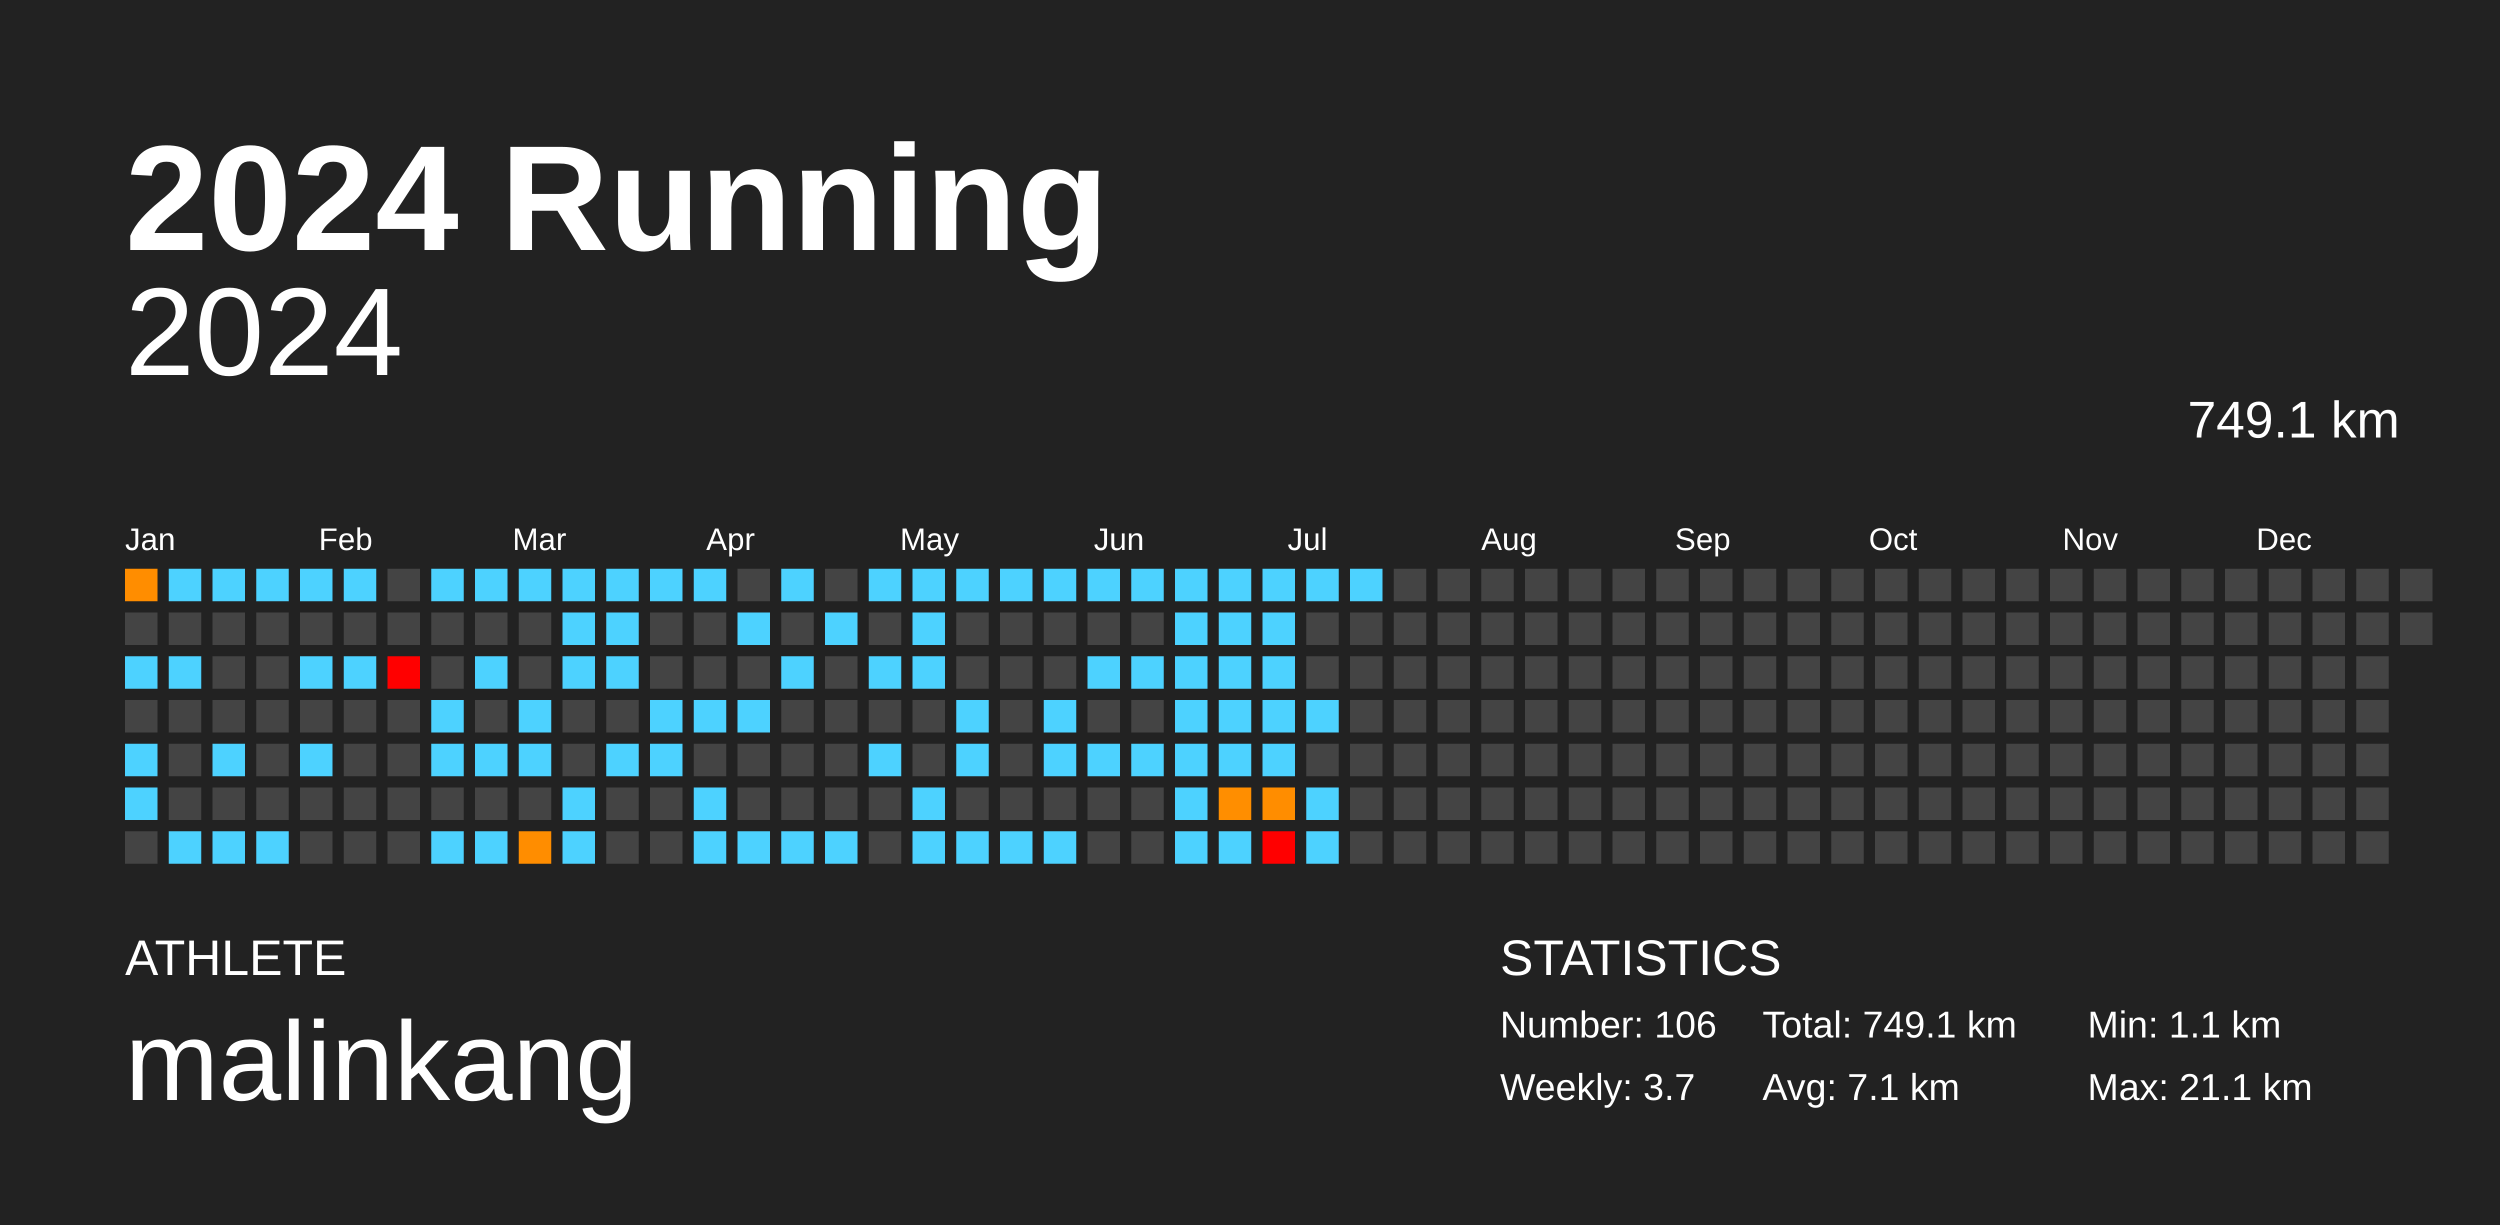
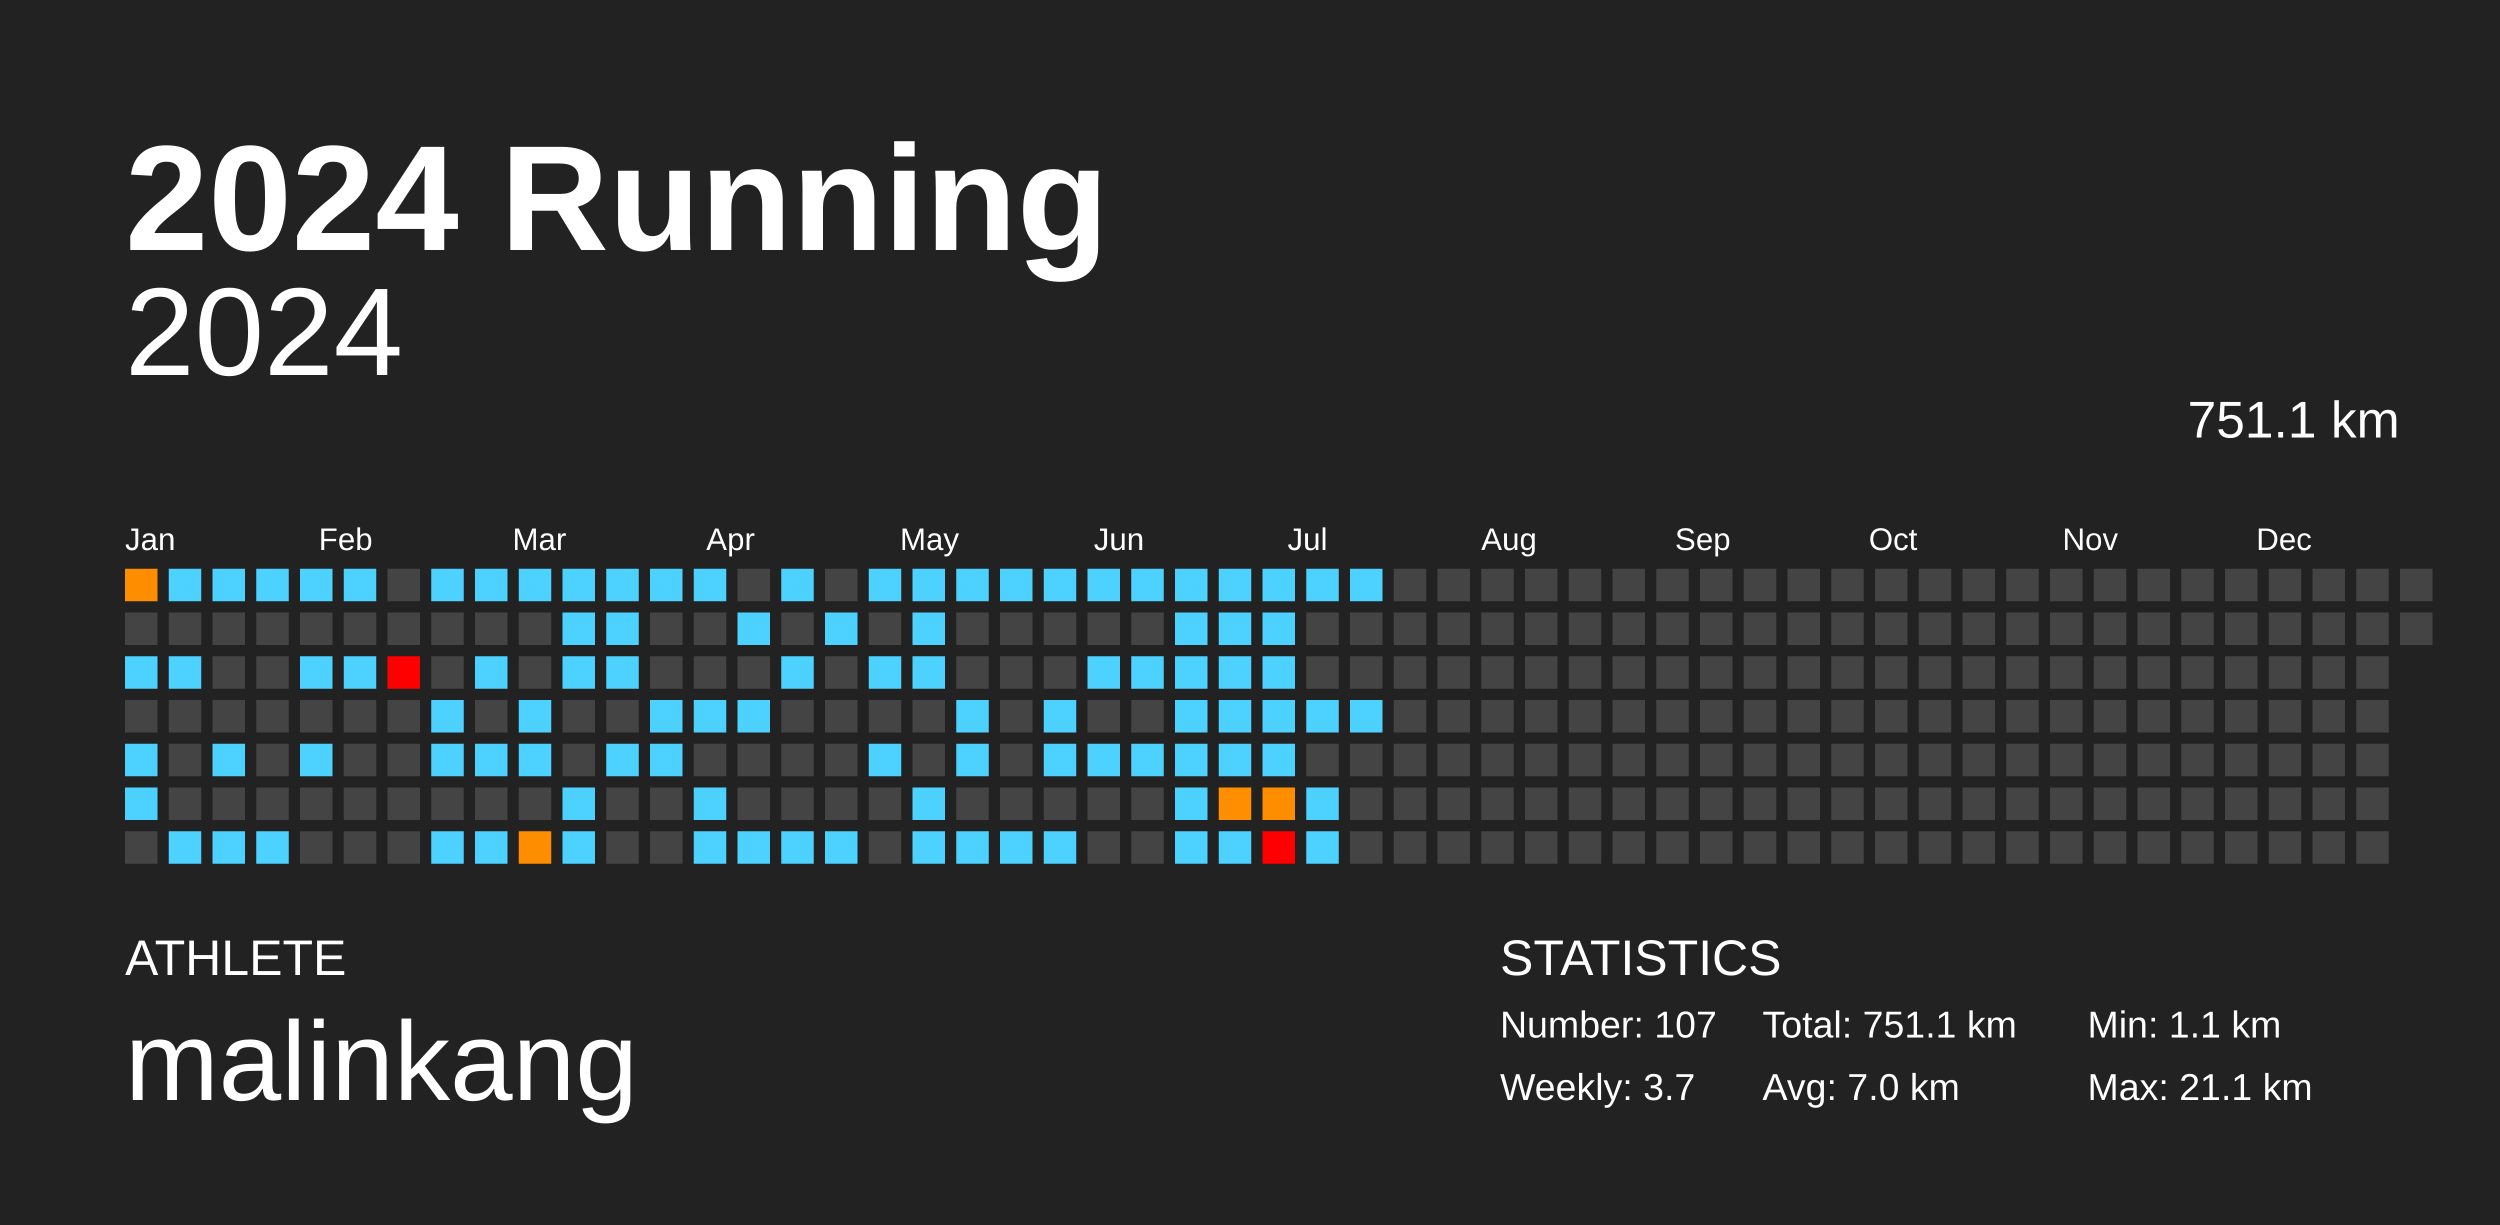
<svg xmlns="http://www.w3.org/2000/svg" baseProfile="full" height="98mm" version="1.1" viewBox="0,0,200,98" width="200mm">
  <defs />
  <rect fill="#222222" height="98" width="200" x="0" y="0" />
  <text fill="#FFFFFF" style="font-size:12px; font-family:Arial; font-weight:bold;" x="10" y="20">2024 Running</text>
  <text fill="#FFFFFF" style="font-size:4px; font-family:Arial" x="10" y="78">ATHLETE</text>
  <text fill="#FFFFFF" style="font-size:9px; font-family:Arial" x="10" y="88">malinkang</text>
  <text fill="#FFFFFF" style="font-size:4px; font-family:Arial" x="120" y="78">STATISTICS</text>
-   <text fill="#FFFFFF" style="font-size:3px; font-family:Arial" x="120" y="83">Number: 106</text>
+   <text fill="#FFFFFF" style="font-size:3px; font-family:Arial" x="120" y="83">Number: 107</text>
  <text fill="#FFFFFF" style="font-size:3px; font-family:Arial" x="120" y="88">Weekly: 3.7</text>
-   <text fill="#FFFFFF" style="font-size:3px; font-family:Arial" x="141" y="83">Total: 749.1 km</text>
-   <text fill="#FFFFFF" style="font-size:3px; font-family:Arial" x="141" y="88">Avg: 7.1 km</text>
+   <text fill="#FFFFFF" style="font-size:3px; font-family:Arial" x="141" y="83">Total: 751.1 km</text>
+   <text fill="#FFFFFF" style="font-size:3px; font-family:Arial" x="141" y="88">Avg: 7.0 km</text>
  <text fill="#FFFFFF" style="font-size:3px; font-family:Arial" x="167" y="83">Min: 1.1 km</text>
  <text fill="#FFFFFF" style="font-size:3px; font-family:Arial" x="167" y="88">Max: 21.1 km</text>
  <text alignment-baseline="hanging" fill="#FFFFFF" style="font-size:10.0px; font-family:Arial;" x="10" y="30">2024</text>
-   <text alignment-baseline="hanging" fill="#FFFFFF" style="font-size:4.125px; font-family:Arial;" x="175" y="35">749.1 km</text>
+   <text alignment-baseline="hanging" fill="#FFFFFF" style="font-size:4.125px; font-family:Arial;" x="175" y="35">751.1 km</text>
  <text fill="#FFFFFF" style="font-size:2.5px; font-family:Arial" x="10.0" y="44">Jan</text>
  <text fill="#FFFFFF" style="font-size:2.5px; font-family:Arial" x="25.5" y="44">Feb</text>
  <text fill="#FFFFFF" style="font-size:2.5px; font-family:Arial" x="41.0" y="44">Mar</text>
  <text fill="#FFFFFF" style="font-size:2.5px; font-family:Arial" x="56.5" y="44">Apr</text>
  <text fill="#FFFFFF" style="font-size:2.5px; font-family:Arial" x="72.0" y="44">May</text>
  <text fill="#FFFFFF" style="font-size:2.5px; font-family:Arial" x="87.5" y="44">Jun</text>
  <text fill="#FFFFFF" style="font-size:2.5px; font-family:Arial" x="103.0" y="44">Jul</text>
  <text fill="#FFFFFF" style="font-size:2.5px; font-family:Arial" x="118.5" y="44">Aug</text>
  <text fill="#FFFFFF" style="font-size:2.5px; font-family:Arial" x="134.0" y="44">Sep</text>
  <text fill="#FFFFFF" style="font-size:2.5px; font-family:Arial" x="149.5" y="44">Oct</text>
  <text fill="#FFFFFF" style="font-size:2.5px; font-family:Arial" x="165.0" y="44">Nov</text>
  <text fill="#FFFFFF" style="font-size:2.5px; font-family:Arial" x="180.5" y="44">Dec</text>
  <rect fill="#ff8d00" height="2.6" width="2.6" x="10.0" y="45.5" />
  <rect fill="#444444" height="2.6" width="2.6" x="10.0" y="49.0" />
  <rect fill="#4dd2ff" height="2.6" width="2.6" x="10.0" y="52.5" />
  <rect fill="#444444" height="2.6" width="2.6" x="10.0" y="56.0" />
  <rect fill="#4dd2ff" height="2.6" width="2.6" x="10.0" y="59.5" />
  <rect fill="#4dd2ff" height="2.6" width="2.6" x="10.0" y="63.0" />
  <rect fill="#444444" height="2.6" width="2.6" x="10.0" y="66.5" />
  <rect fill="#4dd2ff" height="2.6" width="2.6" x="13.5" y="45.5" />
  <rect fill="#444444" height="2.6" width="2.6" x="13.5" y="49.0" />
  <rect fill="#4dd2ff" height="2.6" width="2.6" x="13.5" y="52.5" />
  <rect fill="#444444" height="2.6" width="2.6" x="13.5" y="56.0" />
  <rect fill="#444444" height="2.6" width="2.6" x="13.5" y="59.5" />
  <rect fill="#444444" height="2.6" width="2.6" x="13.5" y="63.0" />
  <rect fill="#4dd2ff" height="2.6" width="2.6" x="13.5" y="66.5" />
  <rect fill="#4dd2ff" height="2.6" width="2.6" x="17.0" y="45.5" />
  <rect fill="#444444" height="2.6" width="2.6" x="17.0" y="49.0" />
  <rect fill="#444444" height="2.6" width="2.6" x="17.0" y="52.5" />
  <rect fill="#444444" height="2.6" width="2.6" x="17.0" y="56.0" />
  <rect fill="#4dd2ff" height="2.6" width="2.6" x="17.0" y="59.5" />
  <rect fill="#444444" height="2.6" width="2.6" x="17.0" y="63.0" />
  <rect fill="#4dd2ff" height="2.6" width="2.6" x="17.0" y="66.5" />
  <rect fill="#4dd2ff" height="2.6" width="2.6" x="20.5" y="45.5" />
  <rect fill="#444444" height="2.6" width="2.6" x="20.5" y="49.0" />
  <rect fill="#444444" height="2.6" width="2.6" x="20.5" y="52.5" />
  <rect fill="#444444" height="2.6" width="2.6" x="20.5" y="56.0" />
  <rect fill="#444444" height="2.6" width="2.6" x="20.5" y="59.5" />
  <rect fill="#444444" height="2.6" width="2.6" x="20.5" y="63.0" />
  <rect fill="#4dd2ff" height="2.6" width="2.6" x="20.5" y="66.5" />
  <rect fill="#4dd2ff" height="2.6" width="2.6" x="24.0" y="45.5" />
  <rect fill="#444444" height="2.6" width="2.6" x="24.0" y="49.0" />
  <rect fill="#4dd2ff" height="2.6" width="2.6" x="24.0" y="52.5" />
  <rect fill="#444444" height="2.6" width="2.6" x="24.0" y="56.0" />
  <rect fill="#4dd2ff" height="2.6" width="2.6" x="24.0" y="59.5" />
  <rect fill="#444444" height="2.6" width="2.6" x="24.0" y="63.0" />
  <rect fill="#444444" height="2.6" width="2.6" x="24.0" y="66.5" />
  <rect fill="#4dd2ff" height="2.6" width="2.6" x="27.5" y="45.5" />
  <rect fill="#444444" height="2.6" width="2.6" x="27.5" y="49.0" />
  <rect fill="#4dd2ff" height="2.6" width="2.6" x="27.5" y="52.5" />
  <rect fill="#444444" height="2.6" width="2.6" x="27.5" y="56.0" />
  <rect fill="#444444" height="2.6" width="2.6" x="27.5" y="59.5" />
  <rect fill="#444444" height="2.6" width="2.6" x="27.5" y="63.0" />
  <rect fill="#444444" height="2.6" width="2.6" x="27.5" y="66.5" />
  <rect fill="#444444" height="2.6" width="2.6" x="31.0" y="45.5" />
  <rect fill="#444444" height="2.6" width="2.6" x="31.0" y="49.0" />
  <rect fill="red" height="2.6" width="2.6" x="31.0" y="52.5" />
  <rect fill="#444444" height="2.6" width="2.6" x="31.0" y="56.0" />
  <rect fill="#444444" height="2.6" width="2.6" x="31.0" y="59.5" />
  <rect fill="#444444" height="2.6" width="2.6" x="31.0" y="63.0" />
  <rect fill="#444444" height="2.6" width="2.6" x="31.0" y="66.5" />
  <rect fill="#4dd2ff" height="2.6" width="2.6" x="34.5" y="45.5" />
  <rect fill="#444444" height="2.6" width="2.6" x="34.5" y="49.0" />
  <rect fill="#444444" height="2.6" width="2.6" x="34.5" y="52.5" />
  <rect fill="#4dd2ff" height="2.6" width="2.6" x="34.5" y="56.0" />
  <rect fill="#4dd2ff" height="2.6" width="2.6" x="34.5" y="59.5" />
  <rect fill="#444444" height="2.6" width="2.6" x="34.5" y="63.0" />
  <rect fill="#4dd2ff" height="2.6" width="2.6" x="34.5" y="66.5" />
  <rect fill="#4dd2ff" height="2.6" width="2.6" x="38.0" y="45.5" />
  <rect fill="#444444" height="2.6" width="2.6" x="38.0" y="49.0" />
  <rect fill="#4dd2ff" height="2.6" width="2.6" x="38.0" y="52.5" />
  <rect fill="#444444" height="2.6" width="2.6" x="38.0" y="56.0" />
  <rect fill="#4dd2ff" height="2.6" width="2.6" x="38.0" y="59.5" />
  <rect fill="#444444" height="2.6" width="2.6" x="38.0" y="63.0" />
  <rect fill="#4dd2ff" height="2.6" width="2.6" x="38.0" y="66.5" />
  <rect fill="#4dd2ff" height="2.6" width="2.6" x="41.5" y="45.5" />
  <rect fill="#444444" height="2.6" width="2.6" x="41.5" y="49.0" />
  <rect fill="#444444" height="2.6" width="2.6" x="41.5" y="52.5" />
  <rect fill="#4dd2ff" height="2.6" width="2.6" x="41.5" y="56.0" />
  <rect fill="#4dd2ff" height="2.6" width="2.6" x="41.5" y="59.5" />
  <rect fill="#444444" height="2.6" width="2.6" x="41.5" y="63.0" />
  <rect fill="#ff8d00" height="2.6" width="2.6" x="41.5" y="66.5" />
  <rect fill="#4dd2ff" height="2.6" width="2.6" x="45.0" y="45.5" />
  <rect fill="#4dd2ff" height="2.6" width="2.6" x="45.0" y="49.0" />
  <rect fill="#4dd2ff" height="2.6" width="2.6" x="45.0" y="52.5" />
  <rect fill="#444444" height="2.6" width="2.6" x="45.0" y="56.0" />
  <rect fill="#444444" height="2.6" width="2.6" x="45.0" y="59.5" />
  <rect fill="#4dd2ff" height="2.6" width="2.6" x="45.0" y="63.0" />
  <rect fill="#4dd2ff" height="2.6" width="2.6" x="45.0" y="66.5" />
  <rect fill="#4dd2ff" height="2.6" width="2.6" x="48.5" y="45.5" />
  <rect fill="#4dd2ff" height="2.6" width="2.6" x="48.5" y="49.0" />
  <rect fill="#4dd2ff" height="2.6" width="2.6" x="48.5" y="52.5" />
  <rect fill="#444444" height="2.6" width="2.6" x="48.5" y="56.0" />
  <rect fill="#4dd2ff" height="2.6" width="2.6" x="48.5" y="59.5" />
  <rect fill="#444444" height="2.6" width="2.6" x="48.5" y="63.0" />
  <rect fill="#444444" height="2.6" width="2.6" x="48.5" y="66.5" />
  <rect fill="#4dd2ff" height="2.6" width="2.6" x="52.0" y="45.5" />
  <rect fill="#444444" height="2.6" width="2.6" x="52.0" y="49.0" />
  <rect fill="#444444" height="2.6" width="2.6" x="52.0" y="52.5" />
  <rect fill="#4dd2ff" height="2.6" width="2.6" x="52.0" y="56.0" />
  <rect fill="#4dd2ff" height="2.6" width="2.6" x="52.0" y="59.5" />
  <rect fill="#444444" height="2.6" width="2.6" x="52.0" y="63.0" />
  <rect fill="#444444" height="2.6" width="2.6" x="52.0" y="66.5" />
  <rect fill="#4dd2ff" height="2.6" width="2.6" x="55.5" y="45.5" />
  <rect fill="#444444" height="2.6" width="2.6" x="55.5" y="49.0" />
  <rect fill="#444444" height="2.6" width="2.6" x="55.5" y="52.5" />
  <rect fill="#4dd2ff" height="2.6" width="2.6" x="55.5" y="56.0" />
  <rect fill="#444444" height="2.6" width="2.6" x="55.5" y="59.5" />
  <rect fill="#4dd2ff" height="2.6" width="2.6" x="55.5" y="63.0" />
  <rect fill="#4dd2ff" height="2.6" width="2.6" x="55.5" y="66.5" />
  <rect fill="#444444" height="2.6" width="2.6" x="59.0" y="45.5" />
  <rect fill="#4dd2ff" height="2.6" width="2.6" x="59.0" y="49.0" />
  <rect fill="#444444" height="2.6" width="2.6" x="59.0" y="52.5" />
  <rect fill="#4dd2ff" height="2.6" width="2.6" x="59.0" y="56.0" />
  <rect fill="#444444" height="2.6" width="2.6" x="59.0" y="59.5" />
  <rect fill="#444444" height="2.6" width="2.6" x="59.0" y="63.0" />
  <rect fill="#4dd2ff" height="2.6" width="2.6" x="59.0" y="66.5" />
  <rect fill="#4dd2ff" height="2.6" width="2.6" x="62.5" y="45.5" />
  <rect fill="#444444" height="2.6" width="2.6" x="62.5" y="49.0" />
  <rect fill="#4dd2ff" height="2.6" width="2.6" x="62.5" y="52.5" />
  <rect fill="#444444" height="2.6" width="2.6" x="62.5" y="56.0" />
  <rect fill="#444444" height="2.6" width="2.6" x="62.5" y="59.5" />
  <rect fill="#444444" height="2.6" width="2.6" x="62.5" y="63.0" />
  <rect fill="#4dd2ff" height="2.6" width="2.6" x="62.5" y="66.5" />
  <rect fill="#444444" height="2.6" width="2.6" x="66.0" y="45.5" />
  <rect fill="#4dd2ff" height="2.6" width="2.6" x="66.0" y="49.0" />
  <rect fill="#444444" height="2.6" width="2.6" x="66.0" y="52.5" />
  <rect fill="#444444" height="2.6" width="2.6" x="66.0" y="56.0" />
  <rect fill="#444444" height="2.6" width="2.6" x="66.0" y="59.5" />
  <rect fill="#444444" height="2.6" width="2.6" x="66.0" y="63.0" />
  <rect fill="#4dd2ff" height="2.6" width="2.6" x="66.0" y="66.5" />
  <rect fill="#4dd2ff" height="2.6" width="2.6" x="69.5" y="45.5" />
  <rect fill="#444444" height="2.6" width="2.6" x="69.5" y="49.0" />
  <rect fill="#4dd2ff" height="2.6" width="2.6" x="69.5" y="52.5" />
  <rect fill="#444444" height="2.6" width="2.6" x="69.5" y="56.0" />
  <rect fill="#4dd2ff" height="2.6" width="2.6" x="69.5" y="59.5" />
  <rect fill="#444444" height="2.6" width="2.6" x="69.5" y="63.0" />
  <rect fill="#444444" height="2.6" width="2.6" x="69.5" y="66.5" />
  <rect fill="#4dd2ff" height="2.6" width="2.6" x="73.0" y="45.5" />
  <rect fill="#4dd2ff" height="2.6" width="2.6" x="73.0" y="49.0" />
  <rect fill="#4dd2ff" height="2.6" width="2.6" x="73.0" y="52.5" />
  <rect fill="#444444" height="2.6" width="2.6" x="73.0" y="56.0" />
  <rect fill="#444444" height="2.6" width="2.6" x="73.0" y="59.5" />
  <rect fill="#4dd2ff" height="2.6" width="2.6" x="73.0" y="63.0" />
  <rect fill="#4dd2ff" height="2.6" width="2.6" x="73.0" y="66.5" />
  <rect fill="#4dd2ff" height="2.6" width="2.6" x="76.5" y="45.5" />
  <rect fill="#444444" height="2.6" width="2.6" x="76.5" y="49.0" />
  <rect fill="#444444" height="2.6" width="2.6" x="76.5" y="52.5" />
  <rect fill="#4dd2ff" height="2.6" width="2.6" x="76.5" y="56.0" />
  <rect fill="#4dd2ff" height="2.6" width="2.6" x="76.5" y="59.5" />
  <rect fill="#444444" height="2.6" width="2.6" x="76.5" y="63.0" />
  <rect fill="#4dd2ff" height="2.6" width="2.6" x="76.5" y="66.5" />
  <rect fill="#4dd2ff" height="2.6" width="2.6" x="80.0" y="45.5" />
  <rect fill="#444444" height="2.6" width="2.6" x="80.0" y="49.0" />
  <rect fill="#444444" height="2.6" width="2.6" x="80.0" y="52.5" />
  <rect fill="#444444" height="2.6" width="2.6" x="80.0" y="56.0" />
  <rect fill="#444444" height="2.6" width="2.6" x="80.0" y="59.5" />
  <rect fill="#444444" height="2.6" width="2.6" x="80.0" y="63.0" />
  <rect fill="#4dd2ff" height="2.6" width="2.6" x="80.0" y="66.5" />
  <rect fill="#4dd2ff" height="2.6" width="2.6" x="83.5" y="45.5" />
  <rect fill="#444444" height="2.6" width="2.6" x="83.5" y="49.0" />
  <rect fill="#444444" height="2.6" width="2.6" x="83.5" y="52.5" />
  <rect fill="#4dd2ff" height="2.6" width="2.6" x="83.5" y="56.0" />
  <rect fill="#4dd2ff" height="2.6" width="2.6" x="83.5" y="59.5" />
  <rect fill="#444444" height="2.6" width="2.6" x="83.5" y="63.0" />
  <rect fill="#4dd2ff" height="2.6" width="2.6" x="83.5" y="66.5" />
  <rect fill="#4dd2ff" height="2.6" width="2.6" x="87.0" y="45.5" />
  <rect fill="#444444" height="2.6" width="2.6" x="87.0" y="49.0" />
  <rect fill="#4dd2ff" height="2.6" width="2.6" x="87.0" y="52.5" />
  <rect fill="#444444" height="2.6" width="2.6" x="87.0" y="56.0" />
  <rect fill="#4dd2ff" height="2.6" width="2.6" x="87.0" y="59.5" />
  <rect fill="#444444" height="2.6" width="2.6" x="87.0" y="63.0" />
  <rect fill="#444444" height="2.6" width="2.6" x="87.0" y="66.5" />
  <rect fill="#4dd2ff" height="2.6" width="2.6" x="90.5" y="45.5" />
  <rect fill="#444444" height="2.6" width="2.6" x="90.5" y="49.0" />
  <rect fill="#4dd2ff" height="2.6" width="2.6" x="90.5" y="52.5" />
  <rect fill="#444444" height="2.6" width="2.6" x="90.5" y="56.0" />
  <rect fill="#4dd2ff" height="2.6" width="2.6" x="90.5" y="59.5" />
  <rect fill="#444444" height="2.6" width="2.6" x="90.5" y="63.0" />
  <rect fill="#444444" height="2.6" width="2.6" x="90.5" y="66.5" />
  <rect fill="#4dd2ff" height="2.6" width="2.6" x="94.0" y="45.5" />
  <rect fill="#4dd2ff" height="2.6" width="2.6" x="94.0" y="49.0" />
  <rect fill="#4dd2ff" height="2.6" width="2.6" x="94.0" y="52.5" />
  <rect fill="#4dd2ff" height="2.6" width="2.6" x="94.0" y="56.0" />
  <rect fill="#4dd2ff" height="2.6" width="2.6" x="94.0" y="59.5" />
  <rect fill="#4dd2ff" height="2.6" width="2.6" x="94.0" y="63.0" />
  <rect fill="#4dd2ff" height="2.6" width="2.6" x="94.0" y="66.5" />
  <rect fill="#4dd2ff" height="2.6" width="2.6" x="97.5" y="45.5" />
  <rect fill="#4dd2ff" height="2.6" width="2.6" x="97.5" y="49.0" />
  <rect fill="#4dd2ff" height="2.6" width="2.6" x="97.5" y="52.5" />
  <rect fill="#4dd2ff" height="2.6" width="2.6" x="97.5" y="56.0" />
  <rect fill="#4dd2ff" height="2.6" width="2.6" x="97.5" y="59.5" />
  <rect fill="#ff8e00" height="2.6" width="2.6" x="97.5" y="63.0" />
  <rect fill="#4dd2ff" height="2.6" width="2.6" x="97.5" y="66.5" />
  <rect fill="#4dd2ff" height="2.6" width="2.6" x="101.0" y="45.5" />
  <rect fill="#4dd2ff" height="2.6" width="2.6" x="101.0" y="49.0" />
  <rect fill="#4dd2ff" height="2.6" width="2.6" x="101.0" y="52.5" />
  <rect fill="#4dd2ff" height="2.6" width="2.6" x="101.0" y="56.0" />
  <rect fill="#4dd2ff" height="2.6" width="2.6" x="101.0" y="59.5" />
  <rect fill="#ff8d00" height="2.6" width="2.6" x="101.0" y="63.0" />
  <rect fill="red" height="2.6" width="2.6" x="101.0" y="66.5" />
  <rect fill="#4dd2ff" height="2.6" width="2.6" x="104.5" y="45.5" />
  <rect fill="#444444" height="2.6" width="2.6" x="104.5" y="49.0" />
  <rect fill="#444444" height="2.6" width="2.6" x="104.5" y="52.5" />
  <rect fill="#4dd2ff" height="2.6" width="2.6" x="104.5" y="56.0" />
  <rect fill="#444444" height="2.6" width="2.6" x="104.5" y="59.5" />
  <rect fill="#4dd2ff" height="2.6" width="2.6" x="104.5" y="63.0" />
  <rect fill="#4dd2ff" height="2.6" width="2.6" x="104.5" y="66.5" />
  <rect fill="#4dd2ff" height="2.6" width="2.6" x="108.0" y="45.5" />
  <rect fill="#444444" height="2.6" width="2.6" x="108.0" y="49.0" />
  <rect fill="#444444" height="2.6" width="2.6" x="108.0" y="52.5" />
-   <rect fill="#444444" height="2.6" width="2.6" x="108.0" y="56.0" />
+   <rect fill="#4dd2ff" height="2.6" width="2.6" x="108.0" y="56.0" />
  <rect fill="#444444" height="2.6" width="2.6" x="108.0" y="59.5" />
  <rect fill="#444444" height="2.6" width="2.6" x="108.0" y="63.0" />
  <rect fill="#444444" height="2.6" width="2.6" x="108.0" y="66.5" />
  <rect fill="#444444" height="2.6" width="2.6" x="111.5" y="45.5" />
  <rect fill="#444444" height="2.6" width="2.6" x="111.5" y="49.0" />
  <rect fill="#444444" height="2.6" width="2.6" x="111.5" y="52.5" />
  <rect fill="#444444" height="2.6" width="2.6" x="111.5" y="56.0" />
  <rect fill="#444444" height="2.6" width="2.6" x="111.5" y="59.5" />
  <rect fill="#444444" height="2.6" width="2.6" x="111.5" y="63.0" />
  <rect fill="#444444" height="2.6" width="2.6" x="111.5" y="66.5" />
  <rect fill="#444444" height="2.6" width="2.6" x="115.0" y="45.5" />
  <rect fill="#444444" height="2.6" width="2.6" x="115.0" y="49.0" />
  <rect fill="#444444" height="2.6" width="2.6" x="115.0" y="52.5" />
  <rect fill="#444444" height="2.6" width="2.6" x="115.0" y="56.0" />
  <rect fill="#444444" height="2.6" width="2.6" x="115.0" y="59.5" />
  <rect fill="#444444" height="2.6" width="2.6" x="115.0" y="63.0" />
  <rect fill="#444444" height="2.6" width="2.6" x="115.0" y="66.5" />
  <rect fill="#444444" height="2.6" width="2.6" x="118.5" y="45.5" />
  <rect fill="#444444" height="2.6" width="2.6" x="118.5" y="49.0" />
  <rect fill="#444444" height="2.6" width="2.6" x="118.5" y="52.5" />
  <rect fill="#444444" height="2.6" width="2.6" x="118.5" y="56.0" />
  <rect fill="#444444" height="2.6" width="2.6" x="118.5" y="59.5" />
  <rect fill="#444444" height="2.6" width="2.6" x="118.5" y="63.0" />
  <rect fill="#444444" height="2.6" width="2.6" x="118.5" y="66.5" />
  <rect fill="#444444" height="2.6" width="2.6" x="122.0" y="45.5" />
  <rect fill="#444444" height="2.6" width="2.6" x="122.0" y="49.0" />
  <rect fill="#444444" height="2.6" width="2.6" x="122.0" y="52.5" />
  <rect fill="#444444" height="2.6" width="2.6" x="122.0" y="56.0" />
  <rect fill="#444444" height="2.6" width="2.6" x="122.0" y="59.5" />
  <rect fill="#444444" height="2.6" width="2.6" x="122.0" y="63.0" />
  <rect fill="#444444" height="2.6" width="2.6" x="122.0" y="66.5" />
  <rect fill="#444444" height="2.6" width="2.6" x="125.5" y="45.5" />
  <rect fill="#444444" height="2.6" width="2.6" x="125.5" y="49.0" />
  <rect fill="#444444" height="2.6" width="2.6" x="125.5" y="52.5" />
  <rect fill="#444444" height="2.6" width="2.6" x="125.5" y="56.0" />
  <rect fill="#444444" height="2.6" width="2.6" x="125.5" y="59.5" />
  <rect fill="#444444" height="2.6" width="2.6" x="125.5" y="63.0" />
  <rect fill="#444444" height="2.6" width="2.6" x="125.5" y="66.5" />
  <rect fill="#444444" height="2.6" width="2.6" x="129.0" y="45.5" />
  <rect fill="#444444" height="2.6" width="2.6" x="129.0" y="49.0" />
  <rect fill="#444444" height="2.6" width="2.6" x="129.0" y="52.5" />
  <rect fill="#444444" height="2.6" width="2.6" x="129.0" y="56.0" />
  <rect fill="#444444" height="2.6" width="2.6" x="129.0" y="59.5" />
  <rect fill="#444444" height="2.6" width="2.6" x="129.0" y="63.0" />
  <rect fill="#444444" height="2.6" width="2.6" x="129.0" y="66.5" />
  <rect fill="#444444" height="2.6" width="2.6" x="132.5" y="45.5" />
  <rect fill="#444444" height="2.6" width="2.6" x="132.5" y="49.0" />
  <rect fill="#444444" height="2.6" width="2.6" x="132.5" y="52.5" />
  <rect fill="#444444" height="2.6" width="2.6" x="132.5" y="56.0" />
  <rect fill="#444444" height="2.6" width="2.6" x="132.5" y="59.5" />
  <rect fill="#444444" height="2.6" width="2.6" x="132.5" y="63.0" />
  <rect fill="#444444" height="2.6" width="2.6" x="132.5" y="66.5" />
  <rect fill="#444444" height="2.6" width="2.6" x="136.0" y="45.5" />
  <rect fill="#444444" height="2.6" width="2.6" x="136.0" y="49.0" />
  <rect fill="#444444" height="2.6" width="2.6" x="136.0" y="52.5" />
  <rect fill="#444444" height="2.6" width="2.6" x="136.0" y="56.0" />
  <rect fill="#444444" height="2.6" width="2.6" x="136.0" y="59.5" />
  <rect fill="#444444" height="2.6" width="2.6" x="136.0" y="63.0" />
  <rect fill="#444444" height="2.6" width="2.6" x="136.0" y="66.5" />
  <rect fill="#444444" height="2.6" width="2.6" x="139.5" y="45.5" />
  <rect fill="#444444" height="2.6" width="2.6" x="139.5" y="49.0" />
  <rect fill="#444444" height="2.6" width="2.6" x="139.5" y="52.5" />
  <rect fill="#444444" height="2.6" width="2.6" x="139.5" y="56.0" />
  <rect fill="#444444" height="2.6" width="2.6" x="139.5" y="59.5" />
  <rect fill="#444444" height="2.6" width="2.6" x="139.5" y="63.0" />
  <rect fill="#444444" height="2.6" width="2.6" x="139.5" y="66.5" />
  <rect fill="#444444" height="2.6" width="2.6" x="143.0" y="45.5" />
  <rect fill="#444444" height="2.6" width="2.6" x="143.0" y="49.0" />
  <rect fill="#444444" height="2.6" width="2.6" x="143.0" y="52.5" />
  <rect fill="#444444" height="2.6" width="2.6" x="143.0" y="56.0" />
  <rect fill="#444444" height="2.6" width="2.6" x="143.0" y="59.5" />
  <rect fill="#444444" height="2.6" width="2.6" x="143.0" y="63.0" />
  <rect fill="#444444" height="2.6" width="2.6" x="143.0" y="66.5" />
  <rect fill="#444444" height="2.6" width="2.6" x="146.5" y="45.5" />
  <rect fill="#444444" height="2.6" width="2.6" x="146.5" y="49.0" />
  <rect fill="#444444" height="2.6" width="2.6" x="146.5" y="52.5" />
  <rect fill="#444444" height="2.6" width="2.6" x="146.5" y="56.0" />
  <rect fill="#444444" height="2.6" width="2.6" x="146.5" y="59.5" />
  <rect fill="#444444" height="2.6" width="2.6" x="146.5" y="63.0" />
  <rect fill="#444444" height="2.6" width="2.6" x="146.5" y="66.5" />
  <rect fill="#444444" height="2.6" width="2.6" x="150.0" y="45.5" />
  <rect fill="#444444" height="2.6" width="2.6" x="150.0" y="49.0" />
  <rect fill="#444444" height="2.6" width="2.6" x="150.0" y="52.5" />
  <rect fill="#444444" height="2.6" width="2.6" x="150.0" y="56.0" />
  <rect fill="#444444" height="2.6" width="2.6" x="150.0" y="59.5" />
  <rect fill="#444444" height="2.6" width="2.6" x="150.0" y="63.0" />
  <rect fill="#444444" height="2.6" width="2.6" x="150.0" y="66.5" />
  <rect fill="#444444" height="2.6" width="2.6" x="153.5" y="45.5" />
  <rect fill="#444444" height="2.6" width="2.6" x="153.5" y="49.0" />
  <rect fill="#444444" height="2.6" width="2.6" x="153.5" y="52.5" />
  <rect fill="#444444" height="2.6" width="2.6" x="153.5" y="56.0" />
  <rect fill="#444444" height="2.6" width="2.6" x="153.5" y="59.5" />
  <rect fill="#444444" height="2.6" width="2.6" x="153.5" y="63.0" />
  <rect fill="#444444" height="2.6" width="2.6" x="153.5" y="66.5" />
  <rect fill="#444444" height="2.6" width="2.6" x="157.0" y="45.5" />
  <rect fill="#444444" height="2.6" width="2.6" x="157.0" y="49.0" />
  <rect fill="#444444" height="2.6" width="2.6" x="157.0" y="52.5" />
  <rect fill="#444444" height="2.6" width="2.6" x="157.0" y="56.0" />
  <rect fill="#444444" height="2.6" width="2.6" x="157.0" y="59.5" />
  <rect fill="#444444" height="2.6" width="2.6" x="157.0" y="63.0" />
  <rect fill="#444444" height="2.6" width="2.6" x="157.0" y="66.5" />
  <rect fill="#444444" height="2.6" width="2.6" x="160.5" y="45.5" />
  <rect fill="#444444" height="2.6" width="2.6" x="160.5" y="49.0" />
  <rect fill="#444444" height="2.6" width="2.6" x="160.5" y="52.5" />
  <rect fill="#444444" height="2.6" width="2.6" x="160.5" y="56.0" />
  <rect fill="#444444" height="2.6" width="2.6" x="160.5" y="59.5" />
  <rect fill="#444444" height="2.6" width="2.6" x="160.5" y="63.0" />
  <rect fill="#444444" height="2.6" width="2.6" x="160.5" y="66.5" />
  <rect fill="#444444" height="2.6" width="2.6" x="164.0" y="45.5" />
  <rect fill="#444444" height="2.6" width="2.6" x="164.0" y="49.0" />
  <rect fill="#444444" height="2.6" width="2.6" x="164.0" y="52.5" />
  <rect fill="#444444" height="2.6" width="2.6" x="164.0" y="56.0" />
  <rect fill="#444444" height="2.6" width="2.6" x="164.0" y="59.5" />
  <rect fill="#444444" height="2.6" width="2.6" x="164.0" y="63.0" />
  <rect fill="#444444" height="2.6" width="2.6" x="164.0" y="66.5" />
  <rect fill="#444444" height="2.6" width="2.6" x="167.5" y="45.5" />
  <rect fill="#444444" height="2.6" width="2.6" x="167.5" y="49.0" />
  <rect fill="#444444" height="2.6" width="2.6" x="167.5" y="52.5" />
  <rect fill="#444444" height="2.6" width="2.6" x="167.5" y="56.0" />
  <rect fill="#444444" height="2.6" width="2.6" x="167.5" y="59.5" />
  <rect fill="#444444" height="2.6" width="2.6" x="167.5" y="63.0" />
  <rect fill="#444444" height="2.6" width="2.6" x="167.5" y="66.5" />
  <rect fill="#444444" height="2.6" width="2.6" x="171.0" y="45.5" />
  <rect fill="#444444" height="2.6" width="2.6" x="171.0" y="49.0" />
  <rect fill="#444444" height="2.6" width="2.6" x="171.0" y="52.5" />
  <rect fill="#444444" height="2.6" width="2.6" x="171.0" y="56.0" />
  <rect fill="#444444" height="2.6" width="2.6" x="171.0" y="59.5" />
  <rect fill="#444444" height="2.6" width="2.6" x="171.0" y="63.0" />
  <rect fill="#444444" height="2.6" width="2.6" x="171.0" y="66.5" />
  <rect fill="#444444" height="2.6" width="2.6" x="174.5" y="45.5" />
  <rect fill="#444444" height="2.6" width="2.6" x="174.5" y="49.0" />
  <rect fill="#444444" height="2.6" width="2.6" x="174.5" y="52.5" />
  <rect fill="#444444" height="2.6" width="2.6" x="174.5" y="56.0" />
  <rect fill="#444444" height="2.6" width="2.6" x="174.5" y="59.5" />
  <rect fill="#444444" height="2.6" width="2.6" x="174.5" y="63.0" />
  <rect fill="#444444" height="2.6" width="2.6" x="174.5" y="66.5" />
  <rect fill="#444444" height="2.6" width="2.6" x="178.0" y="45.5" />
  <rect fill="#444444" height="2.6" width="2.6" x="178.0" y="49.0" />
  <rect fill="#444444" height="2.6" width="2.6" x="178.0" y="52.5" />
  <rect fill="#444444" height="2.6" width="2.6" x="178.0" y="56.0" />
  <rect fill="#444444" height="2.6" width="2.6" x="178.0" y="59.5" />
  <rect fill="#444444" height="2.6" width="2.6" x="178.0" y="63.0" />
  <rect fill="#444444" height="2.6" width="2.6" x="178.0" y="66.5" />
  <rect fill="#444444" height="2.6" width="2.6" x="181.5" y="45.5" />
  <rect fill="#444444" height="2.6" width="2.6" x="181.5" y="49.0" />
  <rect fill="#444444" height="2.6" width="2.6" x="181.5" y="52.5" />
  <rect fill="#444444" height="2.6" width="2.6" x="181.5" y="56.0" />
  <rect fill="#444444" height="2.6" width="2.6" x="181.5" y="59.5" />
  <rect fill="#444444" height="2.6" width="2.6" x="181.5" y="63.0" />
  <rect fill="#444444" height="2.6" width="2.6" x="181.5" y="66.5" />
  <rect fill="#444444" height="2.6" width="2.6" x="185.0" y="45.5" />
  <rect fill="#444444" height="2.6" width="2.6" x="185.0" y="49.0" />
  <rect fill="#444444" height="2.6" width="2.6" x="185.0" y="52.5" />
  <rect fill="#444444" height="2.6" width="2.6" x="185.0" y="56.0" />
  <rect fill="#444444" height="2.6" width="2.6" x="185.0" y="59.5" />
  <rect fill="#444444" height="2.6" width="2.6" x="185.0" y="63.0" />
  <rect fill="#444444" height="2.6" width="2.6" x="185.0" y="66.5" />
  <rect fill="#444444" height="2.6" width="2.6" x="188.5" y="45.5" />
  <rect fill="#444444" height="2.6" width="2.6" x="188.5" y="49.0" />
  <rect fill="#444444" height="2.6" width="2.6" x="188.5" y="52.5" />
  <rect fill="#444444" height="2.6" width="2.6" x="188.5" y="56.0" />
  <rect fill="#444444" height="2.6" width="2.6" x="188.5" y="59.5" />
  <rect fill="#444444" height="2.6" width="2.6" x="188.5" y="63.0" />
  <rect fill="#444444" height="2.6" width="2.6" x="188.5" y="66.5" />
  <rect fill="#444444" height="2.6" width="2.6" x="192.0" y="45.5" />
  <rect fill="#444444" height="2.6" width="2.6" x="192.0" y="49.0" />
</svg>
